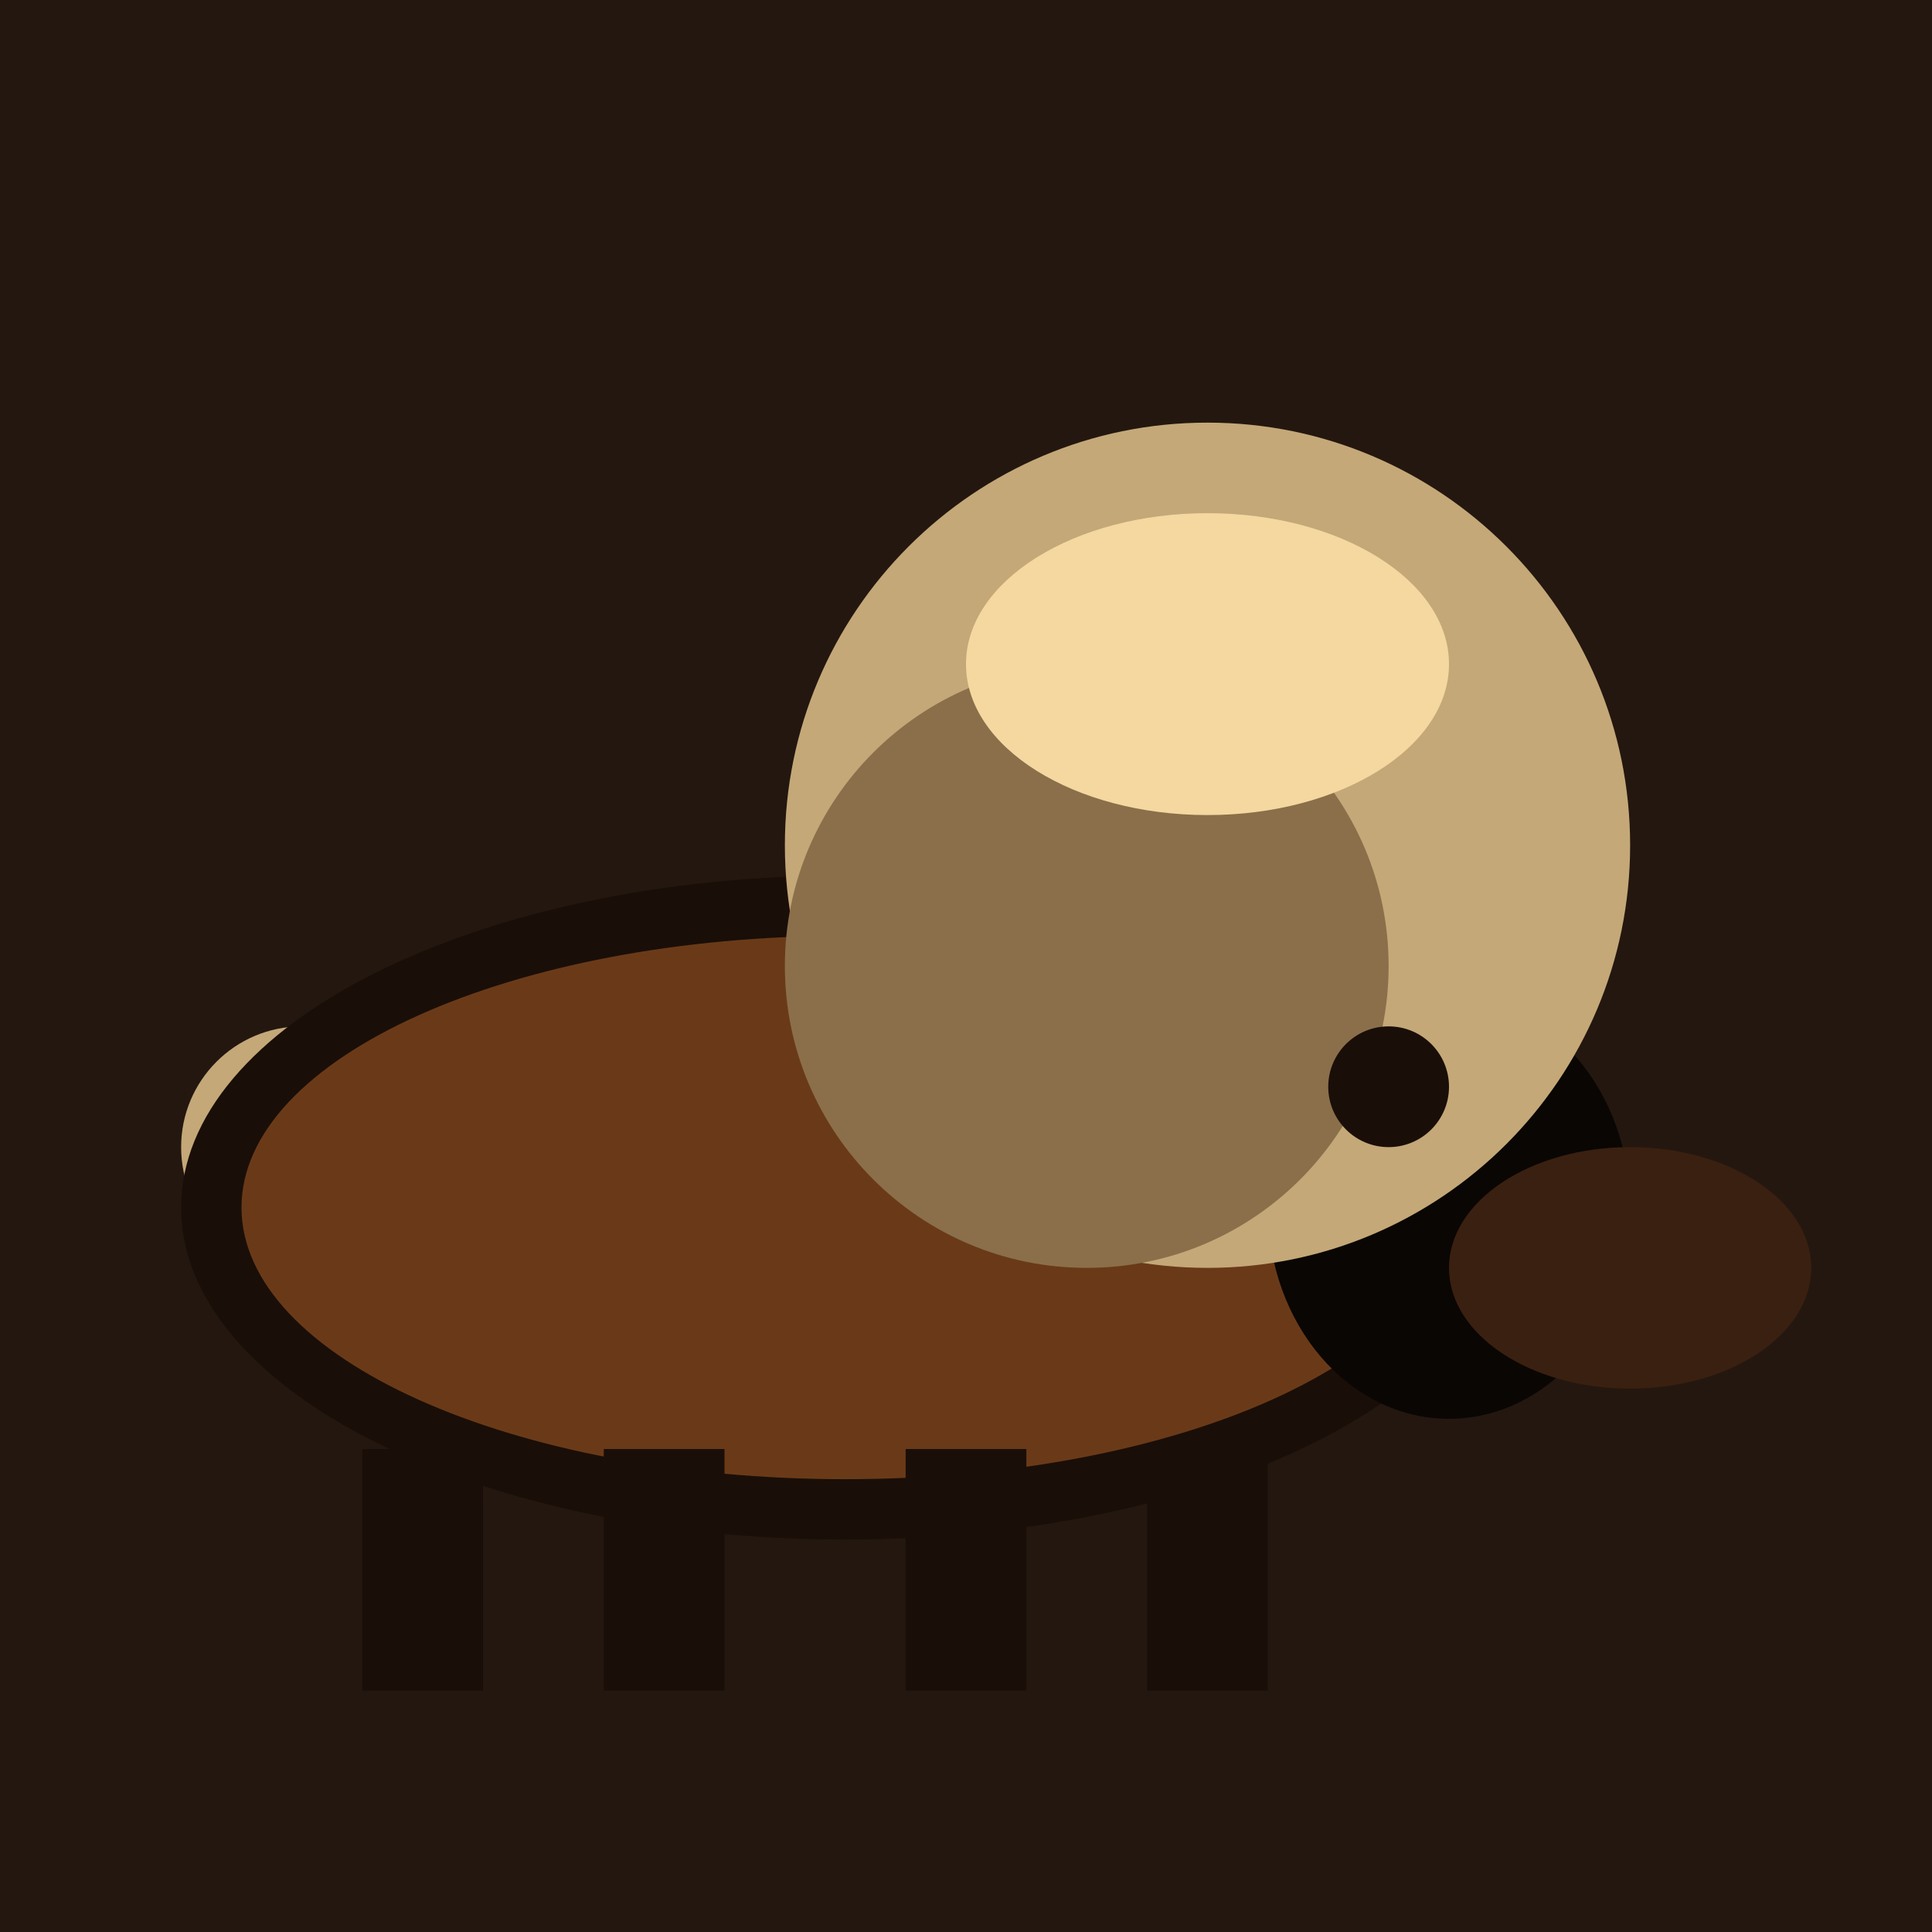
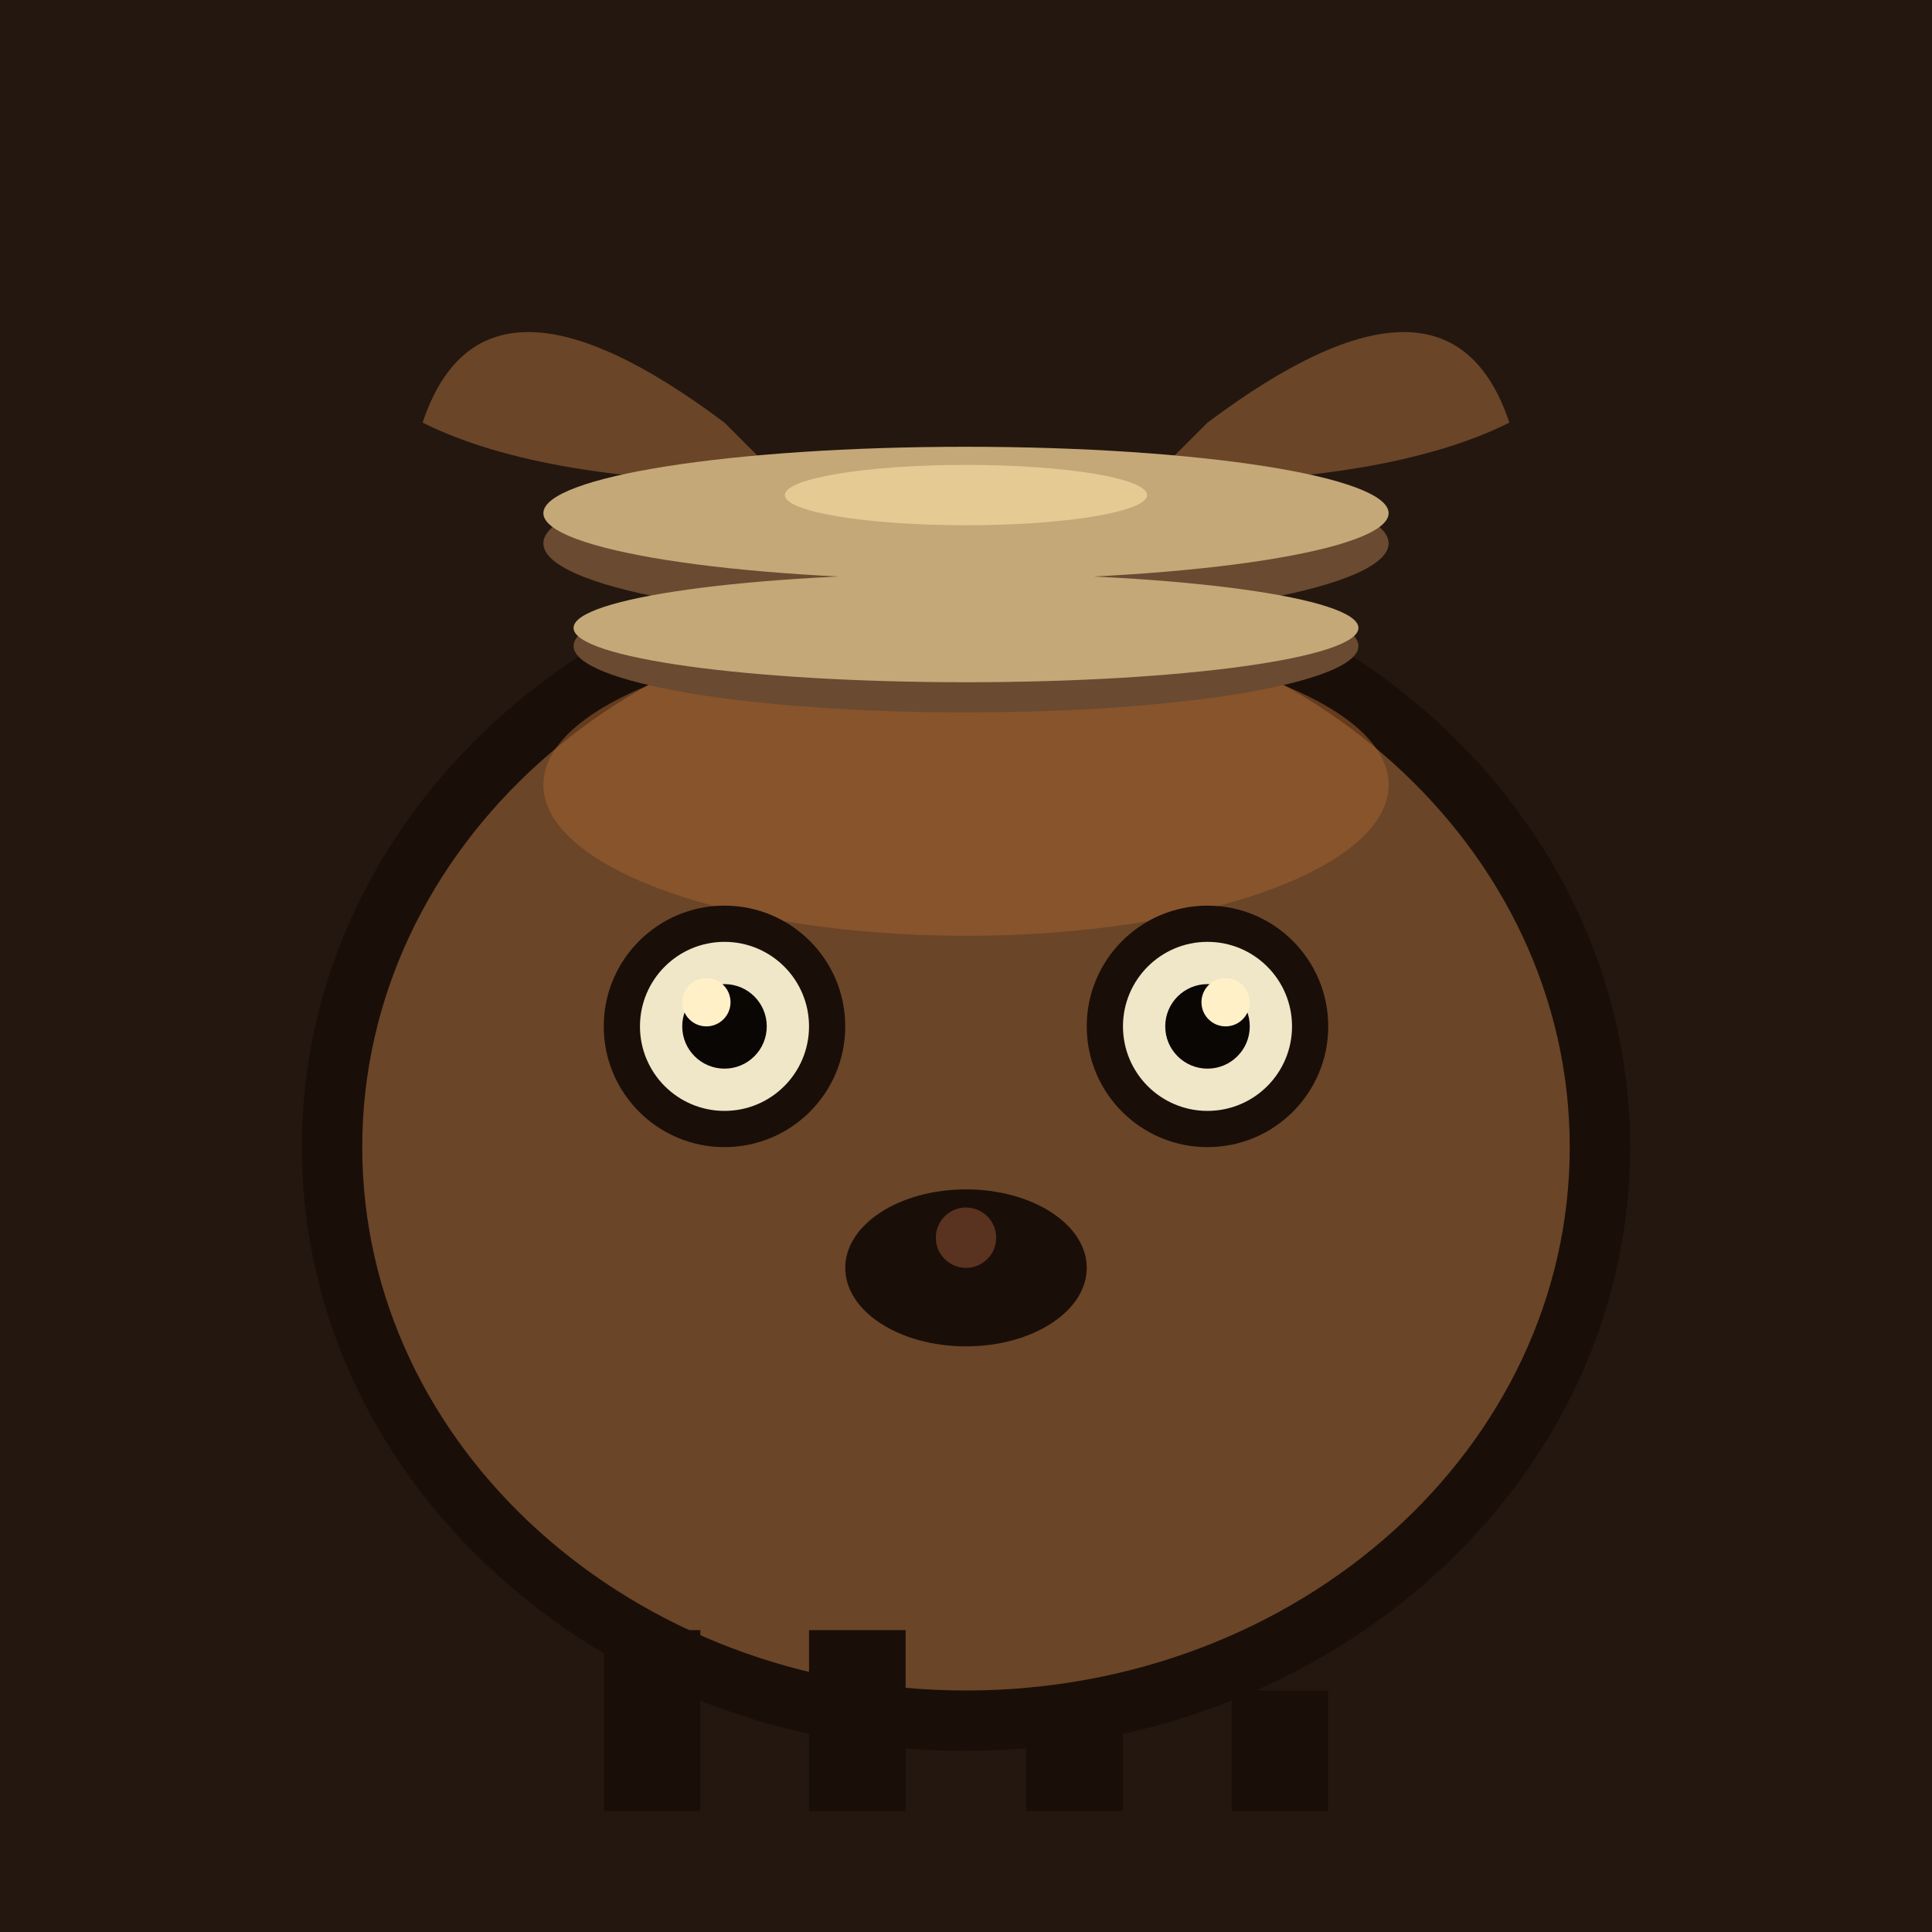
- <svg xmlns="http://www.w3.org/2000/svg" viewBox="0 0 32 32" role="img" aria-label="ha.ggis — a wild haggis">
+ <svg xmlns="http://www.w3.org/2000/svg" viewBox="0 0 32 32" role="img" aria-label="ha.ggis — a tied wild haggis">
  <rect width="32" height="32" fill="#24170f" />
-   <circle cx="5" cy="19" r="2" fill="#c4a878" />
-   <ellipse cx="14" cy="20" rx="11" ry="5.5" fill="#1a0e08" />
-   <ellipse cx="14" cy="20" rx="10" ry="4.5" fill="#6a3a18" />
-   <ellipse cx="24" cy="20" rx="3" ry="3.5" fill="#0a0604" />
-   <ellipse cx="20" cy="14" rx="7" ry="7" fill="#c4a878" />
-   <ellipse cx="18" cy="16" rx="5" ry="5" fill="#8a6f4a" />
-   <ellipse cx="20" cy="11" rx="4" ry="2.5" fill="#f4d8a0" />
-   <ellipse cx="27" cy="21" rx="3" ry="2" fill="#3a2010" />
-   <circle cx="23" cy="18" r="1" fill="#1a0e08" />
-   <rect x="6" y="24" width="2" height="4" fill="#1a0e08" />
-   <rect x="10" y="24" width="2" height="4" fill="#1a0e08" />
-   <rect x="15" y="24" width="2" height="4" fill="#1a0e08" />
-   <rect x="19" y="24" width="2" height="4" fill="#1a0e08" />
+   <ellipse cx="16" cy="19" rx="11" ry="10" fill="#1a0e08" />
+   <ellipse cx="16" cy="19" rx="10" ry="9" fill="#6a4528" />
+   <ellipse cx="16" cy="13" rx="7" ry="2.5" fill="#a06030" opacity="0.55" />
+   <path d="M 12,7 Q 8,4 7,7 Q 9,8 13,8 Z" fill="#6a4528" />
+   <path d="M 20,7 Q 24,4 25,7 Q 23,8 19,8 Z" fill="#6a4528" />
+   <ellipse cx="16" cy="9" rx="7" ry="1.3" fill="#6a4a30" />
+   <ellipse cx="16" cy="8.5" rx="7" ry="1.1" fill="#c4a878" />
+   <ellipse cx="16" cy="8.2" rx="3" ry="0.5" fill="#f4d8a0" opacity="0.7" />
+   <ellipse cx="16" cy="10.7" rx="6.5" ry="1.1" fill="#6a4a30" />
+   <ellipse cx="16" cy="10.4" rx="6.5" ry="0.9" fill="#c4a878" />
+   <circle cx="12" cy="17" r="2" fill="#1a0e08" />
+   <ellipse cx="12" cy="17" rx="1.4" ry="1.4" fill="#f0e6c8" />
+   <circle cx="12" cy="17" r="0.7" fill="#0a0604" />
+   <circle cx="11.7" cy="16.6" r="0.4" fill="#fff0c8" />
+   <circle cx="20" cy="17" r="2" fill="#1a0e08" />
+   <ellipse cx="20" cy="17" rx="1.4" ry="1.4" fill="#f0e6c8" />
+   <circle cx="20" cy="17" r="0.7" fill="#0a0604" />
+   <circle cx="20.3" cy="16.6" r="0.4" fill="#fff0c8" />
+   <ellipse cx="16" cy="21" rx="2" ry="1.3" fill="#1a0e08" />
+   <circle cx="16" cy="20.5" r="0.5" fill="#5a3220" />
+   <rect x="10" y="27" width="1.6" height="3" fill="#1a0e08" />
+   <rect x="13.4" y="27" width="1.6" height="3" fill="#1a0e08" />
+   <rect x="17" y="28" width="1.6" height="2" fill="#1a0e08" />
+   <rect x="20.4" y="28" width="1.6" height="2" fill="#1a0e08" />
</svg>
